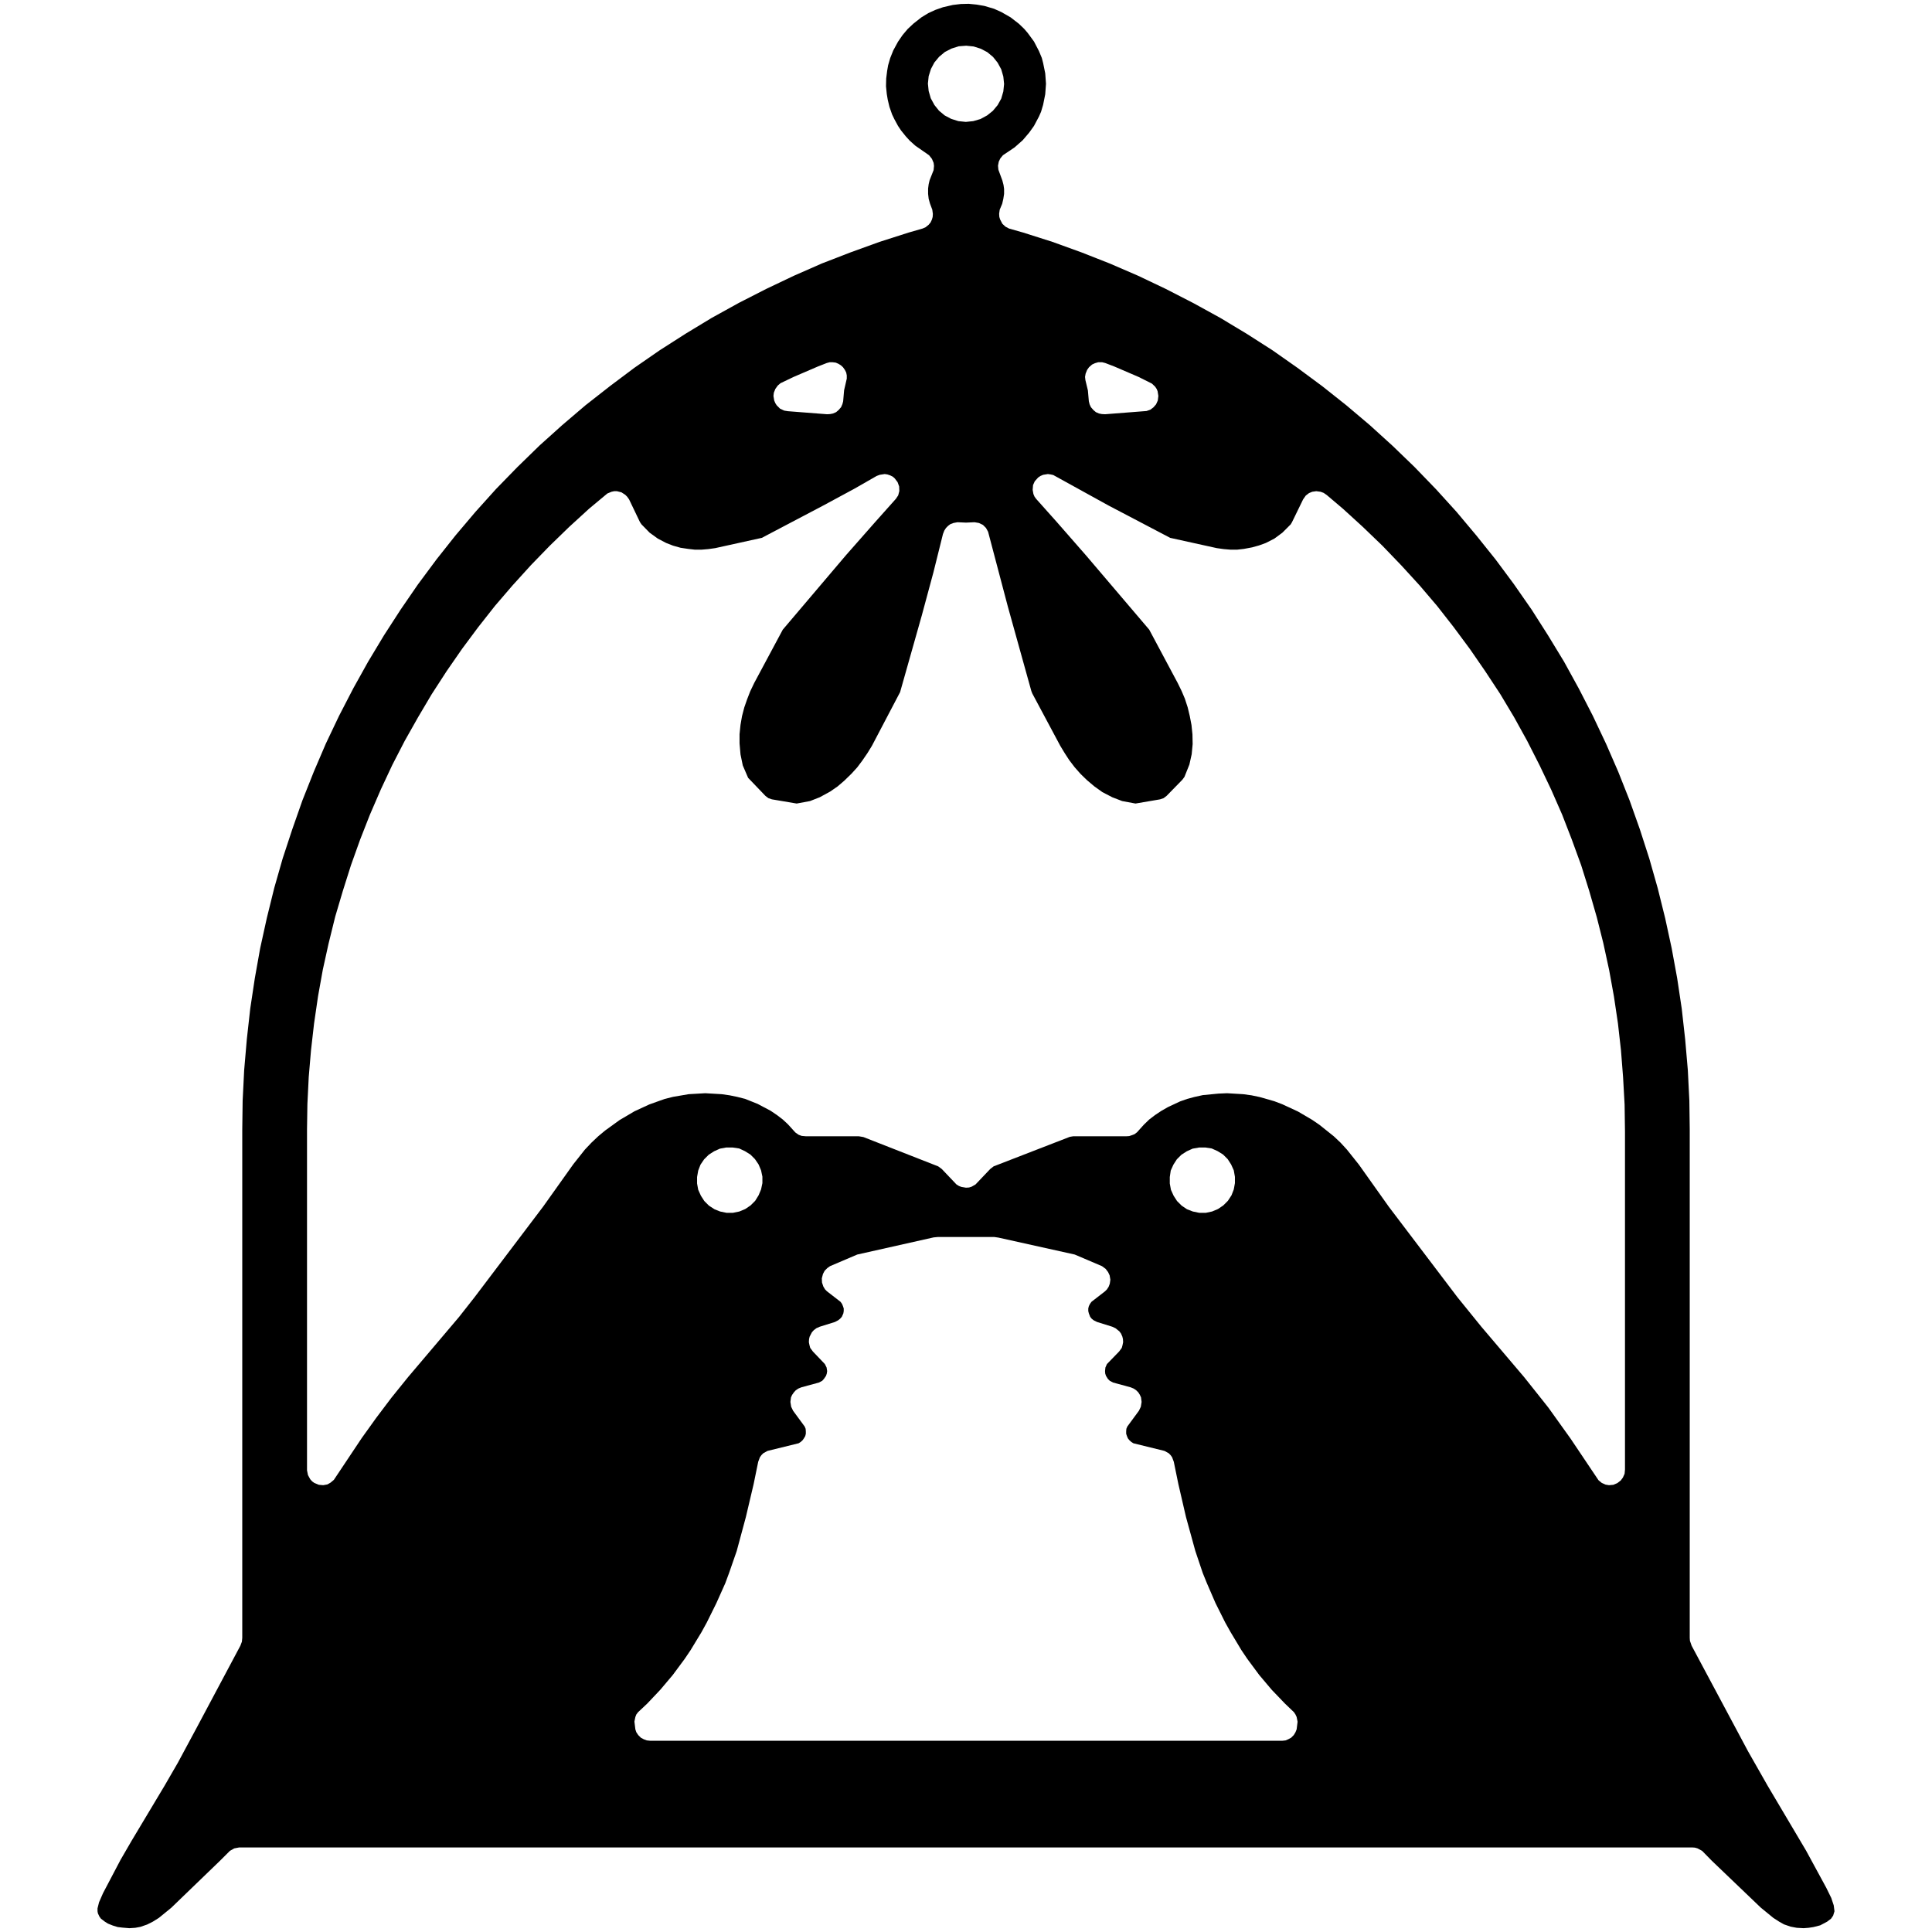
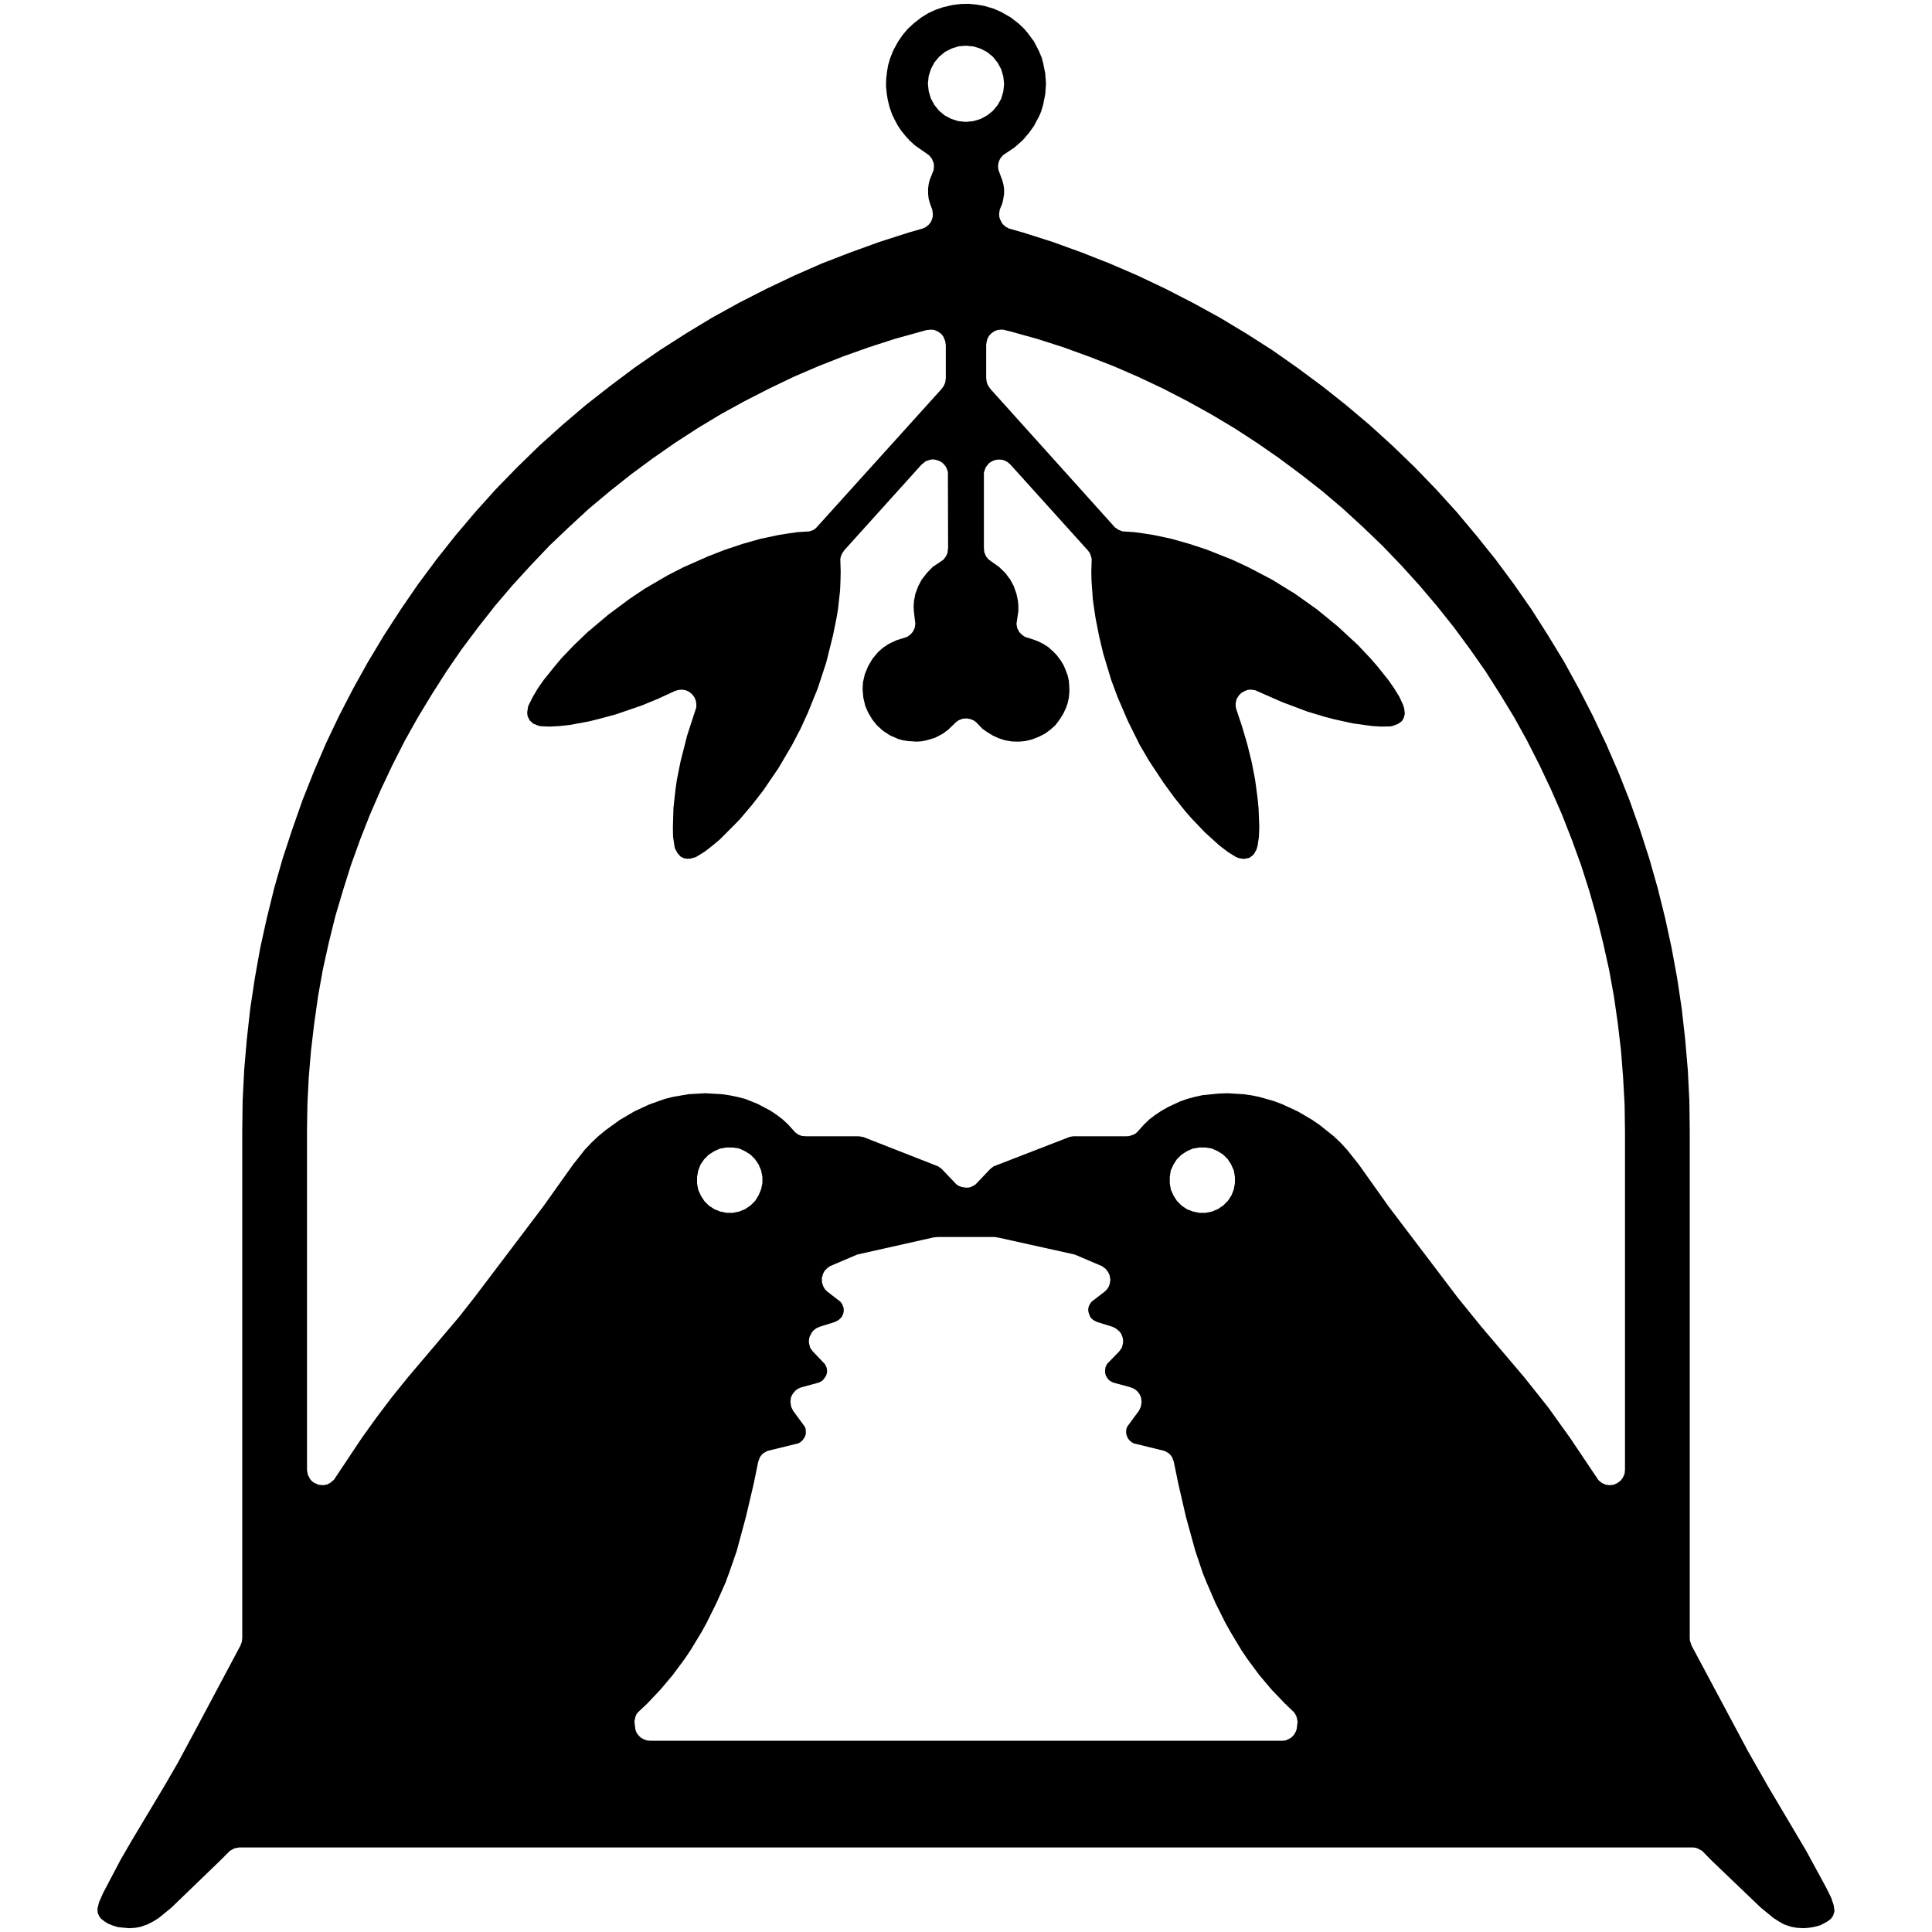
<svg xmlns="http://www.w3.org/2000/svg" viewBox="-7.2 -34.0 1014.4 1014.4" width="6.000in" height="6.000in">
-   <path fill="#000" fill-rule="evenodd" d="M44.0,969.5 L44.2,970.6 L45.0,972.3 L45.8,973.4 L47.9,975.0 L49.5,976.0 L52.0,977.0 L54.6,977.8 L57.1,978.1 L60.7,978.4 L63.8,978.2 L66.5,977.7 L70.0,976.5 L73.0,975.0 L76.2,973.0 L82.7,967.7 L108.3,943.0 L113.5,937.8 L115.8,936.5 L118.4,936.0 L881.2,936.0 L882.7,936.1 L884.1,936.5 L886.5,937.8 L891.6,943.0 L917.3,967.6 L923.9,973.0 L927.0,975.0 L929.5,976.4 L933.0,977.6 L936.2,978.2 L939.8,978.4 L942.4,978.2 L945.0,977.8 L948.5,976.9 L952.1,975.0 L954.2,973.4 L955.3,971.8 L956.0,969.5 L955.6,966.4 L954.3,962.5 L951.7,957.2 L941.1,937.7 L920.9,903.6 L910.6,885.5 L881.0,830.1 L880.1,827.5 L880.0,826.0 L880.0,559.0 L879.8,543.9 L879.0,527.9 L877.6,511.7 L875.8,495.6 L873.4,479.6 L870.5,463.8 L867.1,448.1 L863.2,432.4 L858.8,416.9 L853.8,401.4 L848.4,386.2 L842.5,371.3 L836.1,356.6 L829.1,341.8 L821.8,327.6 L814.0,313.4 L805.6,299.6 L797.0,286.1 L787.6,272.6 L778.1,259.8 L768.0,247.2 L757.6,234.8 L746.9,223.0 L735.5,211.2 L724.0,200.1 L712.0,189.2 L699.7,178.8 L687.1,168.8 L674.0,159.1 L660.9,149.9 L647.3,141.2 L633.5,132.9 L619.5,125.2 L604.9,117.7 L590.4,110.8 L575.6,104.4 L560.6,98.5 L545.4,93.0 L530.0,88.1 L522.6,86.0 L520.7,85.0 L519.1,83.5 L517.9,81.2 L517.5,79.9 L517.4,78.2 L517.7,76.1 L519.0,73.0 L519.6,70.4 L520.0,67.8 L520.0,65.2 L519.7,63.1 L519.1,60.8 L517.0,55.1 L516.8,53.0 L517.2,50.9 L518.0,49.2 L519.4,47.5 L525.5,43.4 L529.8,39.6 L533.2,35.6 L535.7,32.1 L538.3,27.2 L539.4,24.7 L540.5,21.0 L541.6,15.5 L542.0,10.0 L541.6,4.5 L540.5,-0.9 L539.8,-3.6 L538.3,-7.2 L535.7,-12.2 L532.4,-16.7 L530.6,-18.8 L527.8,-21.5 L523.4,-24.9 L518.5,-27.7 L514.7,-29.4 L509.6,-30.9 L505.5,-31.6 L501.4,-32.0 L497.3,-31.9 L493.1,-31.4 L487.9,-30.2 L483.9,-28.8 L480.2,-27.1 L476.6,-24.9 L472.4,-21.6 L469.4,-18.8 L466.7,-15.6 L464.3,-12.1 L461.8,-7.5 L460.2,-3.5 L459.1,0.3 L458.6,3.2 L458.1,7.2 L458.0,11.3 L458.4,15.3 L458.9,18.3 L459.8,22.1 L461.2,26.1 L462.4,28.6 L464.3,32.1 L465.9,34.5 L468.4,37.6 L470.4,39.8 L473.4,42.5 L480.6,47.5 L482.1,49.4 L483.0,51.5 L483.2,53.1 L483.0,55.3 L480.9,60.6 L480.4,62.7 L480.1,65.0 L480.1,67.8 L480.4,70.4 L481.1,72.9 L482.3,76.1 L482.6,78.3 L482.5,79.9 L482.1,81.3 L481.4,82.8 L480.4,84.0 L478.8,85.3 L477.2,86.0 L469.9,88.1 L454.6,93.0 L439.4,98.5 L424.4,104.3 L409.6,110.8 L395.1,117.7 L380.8,125.0 L366.5,132.9 L352.8,141.2 L339.2,149.9 L325.9,159.1 L313.1,168.7 L300.2,178.8 L288.0,189.2 L276.1,199.9 L264.4,211.3 L253.2,222.8 L242.4,234.8 L231.9,247.2 L222.0,259.7 L212.2,272.9 L203.2,286.0 L194.4,299.6 L186.1,313.4 L178.3,327.4 L170.8,341.9 L163.9,356.4 L157.6,371.1 L151.6,386.2 L146.2,401.6 L141.2,416.8 L136.8,432.2 L132.9,448.0 L129.4,463.9 L126.6,479.6 L124.2,495.5 L122.4,511.6 L121.0,527.9 L120.2,543.9 L120.0,559.4 L120.0,826.0 L119.8,828.0 L119.0,830.1 L96.2,872.9 L86.2,891.5 L79.2,903.6 L61.9,932.5 L56.1,942.5 L46.9,960.0 L44.8,964.8 L44.0,968.0 Z M154.2,545.7 L154.9,531.5 L156.1,517.4 L157.7,503.4 L159.8,489.0 L162.3,475.1 L165.3,461.5 L168.8,447.3 L172.8,433.8 L177.1,420.2 L181.9,406.8 L187.0,393.8 L192.8,380.4 L198.8,367.6 L205.3,355.0 L212.3,342.6 L219.4,330.6 L227.3,318.4 L235.4,306.7 L243.8,295.4 L252.7,284.1 L261.8,273.5 L271.6,262.7 L281.4,252.6 L291.6,242.7 L302.1,233.1 L311.7,225.1 L313.9,224.2 L315.3,223.9 L316.7,223.9 L319.1,224.5 L321.1,225.8 L322.1,226.8 L323.1,228.2 L328.8,240.1 L329.6,241.3 L333.9,245.7 L338.2,248.8 L342.6,251.1 L346.2,252.5 L350.1,253.6 L354.1,254.2 L357.6,254.6 L361.2,254.6 L364.7,254.3 L368.3,253.8 L392.8,248.4 L425.1,231.4 L441.4,222.6 L453.1,215.9 L454.7,215.3 L457.3,214.9 L458.7,215.1 L460.2,215.6 L461.6,216.3 L462.6,217.2 L464.1,219.2 L464.9,221.4 L465.0,223.8 L464.4,226.1 L463.2,227.9 L452.4,240.0 L436.9,257.6 L403.8,296.6 L388.8,324.6 L386.7,329.0 L385.1,333.1 L383.6,337.4 L382.4,342.0 L381.6,346.6 L381.1,351.5 L381.1,356.3 L381.6,362.1 L382.8,367.9 L385.6,374.4 L394.7,383.9 L396.3,385.1 L398.1,385.7 L411.1,387.9 L418.1,386.6 L423.2,384.6 L428.7,381.6 L432.6,378.9 L436.1,375.9 L439.9,372.2 L442.9,368.9 L445.6,365.3 L448.2,361.5 L450.6,357.6 L465.4,329.4 L476.8,289.1 L482.9,266.5 L487.9,246.4 L488.6,244.6 L489.5,243.2 L490.6,242.1 L491.8,241.2 L493.4,240.6 L495.5,240.2 L500.0,240.4 L504.5,240.2 L506.8,240.6 L508.9,241.6 L510.5,243.2 L511.6,245.2 L522.0,284.6 L534.3,328.8 L534.8,330.1 L549.5,357.6 L551.8,361.4 L554.2,365.1 L557.1,368.9 L560.2,372.4 L563.5,375.6 L567.4,378.9 L571.6,381.9 L576.8,384.6 L582.0,386.6 L589.0,387.9 L601.9,385.7 L603.7,385.1 L605.3,383.9 L613.6,375.4 L614.7,373.9 L617.3,367.4 L618.5,362.0 L619.0,356.7 L618.9,351.6 L618.4,346.7 L617.5,342.0 L616.4,337.4 L614.9,332.8 L613.2,328.8 L611.2,324.7 L596.2,296.6 L563.0,257.6 L547.6,240.0 L536.8,227.9 L536.0,226.8 L535.4,225.4 L535.0,223.2 L535.2,220.7 L536.1,218.7 L537.9,216.7 L539.1,215.9 L540.5,215.3 L543.0,214.9 L544.4,215.1 L545.8,215.4 L574.8,231.4 L607.2,248.4 L631.7,253.8 L635.3,254.3 L638.8,254.6 L642.4,254.6 L645.9,254.2 L650.2,253.4 L653.8,252.4 L657.4,251.1 L661.9,248.8 L666.1,245.7 L670.5,241.3 L671.2,240.1 L677.0,228.2 L678.4,226.2 L680.1,224.9 L681.8,224.2 L683.9,223.9 L686.2,224.2 L687.8,224.8 L689.4,225.9 L698.0,233.2 L708.3,242.6 L718.7,252.6 L728.6,262.9 L738.2,273.4 L747.4,284.2 L756.0,295.2 L764.6,306.8 L772.6,318.4 L780.5,330.4 L787.8,342.6 L794.7,355.1 L801.2,367.9 L807.3,380.7 L813.0,393.7 L818.0,406.6 L823.0,420.3 L827.2,433.7 L831.2,447.6 L834.6,461.1 L837.7,475.4 L840.2,489.2 L842.3,503.3 L843.9,517.5 L845.0,531.6 L845.8,545.9 L846.0,560.1 L846.0,737.6 L845.8,739.8 L844.9,741.8 L843.8,743.3 L842.0,744.7 L839.9,745.6 L837.6,745.8 L835.8,745.5 L833.8,744.6 L832.1,743.2 L817.4,721.3 L805.8,705.1 L801.6,699.8 L793.0,689.0 L770.5,662.5 L758.1,647.2 L722.0,599.6 L706.3,577.5 L700.0,569.6 L696.6,565.9 L693.1,562.6 L685.6,556.6 L681.8,554.0 L674.3,549.6 L666.1,545.8 L661.9,544.2 L654.2,542.0 L649.9,541.1 L645.5,540.5 L637.1,540.0 L632.5,540.2 L624.3,541.0 L619.8,542.0 L616.1,543.0 L612.4,544.3 L606.0,547.3 L602.5,549.3 L599.2,551.5 L596.2,553.8 L593.4,556.5 L589.8,560.5 L588.5,561.5 L587.2,562.0 L585.7,562.5 L584.2,562.6 L556.3,562.6 L554.5,562.9 L514.5,578.4 L512.7,579.8 L505.0,587.9 L502.9,589.1 L501.6,589.5 L500.0,589.6 L497.6,589.2 L496.3,588.7 L495.0,587.9 L487.3,579.8 L485.4,578.4 L446.1,563.0 L443.7,562.6 L415.9,562.6 L413.7,562.4 L412.1,561.8 L410.4,560.6 L406.4,556.2 L403.8,553.8 L400.8,551.5 L397.4,549.2 L390.6,545.6 L384.1,543.0 L379.8,541.9 L375.9,541.1 L371.7,540.5 L363.1,540.0 L354.4,540.5 L346.2,541.9 L341.8,543.0 L333.7,545.9 L325.9,549.5 L318.1,554.1 L310.5,559.6 L306.9,562.6 L303.4,565.9 L299.9,569.6 L293.8,577.3 L278.0,599.5 L241.9,647.2 L233.8,657.5 L207.1,689.0 L198.3,699.9 L190.3,710.5 L182.7,721.1 L168.1,743.0 L166.3,744.5 L164.7,745.4 L162.5,745.8 L160.2,745.6 L157.8,744.6 L156.7,743.8 L155.7,742.7 L154.5,740.5 L154.0,738.0 L154.0,558.9 Z M326.4,867.5 L326.9,866.2 L327.8,865.0 L332.6,860.5 L339.5,853.2 L346.0,845.5 L352.3,837.0 L355.4,832.4 L361.1,823.0 L363.9,817.9 L368.9,807.8 L373.6,797.3 L375.6,791.9 L379.6,780.4 L384.4,762.6 L388.5,745.2 L390.9,733.5 L391.8,731.1 L392.6,730.0 L393.6,729.0 L395.8,727.8 L412.1,723.8 L413.2,723.1 L414.2,722.2 L414.9,721.2 L415.6,720.0 L415.9,718.8 L415.9,717.5 L415.8,716.2 L415.3,715.0 L409.2,706.7 L408.2,704.6 L407.8,702.1 L408.1,699.7 L408.7,698.4 L409.6,697.1 L410.6,696.0 L411.9,695.1 L413.6,694.4 L422.8,691.9 L424.5,691.0 L425.4,690.0 L426.5,688.4 L426.9,687.2 L427.1,685.9 L426.8,684.0 L425.9,682.2 L419.6,675.6 L418.2,673.7 L417.8,672.2 L417.5,670.7 L417.6,669.1 L417.9,667.8 L419.1,665.5 L420.1,664.4 L421.4,663.4 L423.2,662.6 L431.2,660.1 L432.9,659.2 L433.9,658.4 L434.8,657.4 L435.6,655.6 L435.8,654.4 L435.8,653.0 L435.4,651.8 L434.9,650.6 L434.1,649.5 L427.0,644.0 L426.0,643.0 L425.1,641.5 L424.4,639.4 L424.3,637.2 L424.9,634.9 L425.8,633.2 L427.2,631.8 L428.6,630.8 L442.9,624.7 L483.0,615.7 L485.1,615.5 L514.9,615.5 L517.0,615.8 L557.1,624.7 L571.4,630.8 L573.3,632.2 L574.6,633.9 L575.4,635.6 L575.8,637.9 L575.5,640.0 L574.9,641.6 L574.0,643.0 L573.0,644.0 L565.9,649.5 L565.1,650.6 L564.5,651.8 L564.2,653.0 L564.2,654.4 L564.5,655.6 L565.2,657.4 L566.0,658.4 L567.0,659.2 L568.8,660.1 L576.8,662.6 L578.5,663.4 L580.5,665.0 L581.4,666.2 L582.1,667.8 L582.4,669.1 L582.5,670.7 L582.2,672.2 L581.8,673.7 L580.4,675.6 L574.0,682.2 L573.2,684.0 L573.0,685.9 L573.1,687.2 L573.5,688.4 L574.5,690.0 L575.5,691.0 L577.2,691.9 L586.4,694.4 L588.1,695.1 L589.4,696.0 L590.5,697.1 L591.3,698.4 L591.9,699.7 L592.2,702.1 L591.8,704.6 L590.8,706.7 L584.7,715.0 L584.2,716.2 L584.1,717.5 L584.1,718.8 L584.5,720.0 L585.0,721.2 L585.8,722.2 L586.8,723.1 L587.9,723.8 L604.2,727.8 L606.4,729.0 L607.4,730.0 L608.2,731.1 L609.1,733.5 L611.5,745.2 L615.5,762.5 L620.4,780.3 L624.3,791.9 L626.5,797.3 L631.0,807.7 L636.1,817.9 L638.9,822.9 L644.6,832.4 L647.7,837.0 L654.0,845.5 L660.5,853.2 L667.4,860.4 L672.2,865.0 L673.0,866.2 L673.6,867.5 L674.1,870.0 L673.6,874.0 L673.0,875.5 L672.1,877.0 L670.7,878.4 L669.2,879.2 L667.8,879.8 L666.0,880.0 L334.3,880.0 L332.4,879.8 L330.8,879.2 L329.3,878.4 L327.9,877.0 L326.9,875.5 L326.4,874.0 L325.9,869.9 Z M607.0,584.0 L607.5,580.6 L608.9,577.5 L610.7,574.7 L613.1,572.3 L615.9,570.5 L619.0,569.1 L622.4,568.5 L625.7,568.5 L629.0,569.0 L632.1,570.4 L635.0,572.2 L637.4,574.6 L639.2,577.4 L640.6,580.5 L641.2,583.9 L641.2,587.2 L640.6,590.5 L639.4,593.6 L637.5,596.5 L635.1,598.9 L632.3,600.8 L629.2,602.1 L625.9,602.8 L622.5,602.8 L619.1,602.1 L616.0,600.9 L613.2,599.0 L610.8,596.6 L609.0,593.8 L607.6,590.7 L607.0,587.4 Z M562.8,162.2 L563.6,160.2 L564.6,158.8 L566.2,157.4 L567.7,156.7 L569.4,156.2 L571.5,156.2 L573.1,156.6 L577.8,158.4 L590.6,163.9 L597.6,167.4 L599.3,169.0 L600.1,170.2 L600.6,171.4 L601.0,173.9 L600.7,176.3 L599.8,178.3 L598.4,179.9 L596.8,181.1 L594.8,181.8 L573.0,183.5 L571.3,183.4 L569.8,183.1 L568.2,182.4 L566.9,181.3 L565.6,179.8 L564.9,178.3 L564.5,176.7 L564.0,171.0 L562.7,165.6 L562.5,163.9 Z M483.4,21.1 L481.5,17.6 L480.4,13.8 L480.0,9.9 L480.4,6.0 L481.6,2.2 L483.4,-1.2 L485.9,-4.2 L488.9,-6.7 L492.4,-8.5 L496.2,-9.7 L500.1,-10.0 L504.0,-9.6 L507.8,-8.4 L511.2,-6.6 L514.2,-4.1 L516.6,-1.1 L518.5,2.4 L519.6,6.2 L520.0,10.1 L519.6,14.0 L518.5,17.8 L516.6,21.2 L514.1,24.2 L511.1,26.6 L507.6,28.5 L503.8,29.6 L499.9,30.0 L496.0,29.6 L492.2,28.4 L488.8,26.6 L485.8,24.1 Z M399.1,172.2 L399.9,170.2 L401.2,168.4 L402.6,167.2 L409.5,163.9 L422.3,158.4 L426.9,156.6 L428.4,156.2 L430.0,156.2 L431.6,156.4 L433.0,157.0 L434.3,157.8 L435.4,158.8 L436.4,160.2 L437.1,161.6 L437.4,163.1 L437.4,164.8 L436.0,170.9 L435.5,176.7 L435.1,178.2 L434.4,179.8 L433.1,181.3 L431.8,182.4 L430.2,183.1 L428.7,183.4 L427.1,183.5 L406.5,181.9 L404.6,181.6 L402.4,180.6 L400.6,178.8 L399.9,177.7 L399.3,176.3 L398.9,173.9 Z M393.1,587.2 L392.4,590.5 L391.1,593.6 L389.3,596.5 L386.9,598.9 L384.1,600.8 L381.0,602.1 L377.6,602.8 L374.3,602.8 L370.9,602.1 L367.9,600.9 L365.0,599.0 L362.6,596.6 L360.8,593.8 L359.4,590.7 L358.8,587.4 L358.8,584.0 L359.4,580.6 L360.6,577.5 L362.5,574.7 L364.9,572.3 L367.7,570.5 L370.8,569.1 L374.1,568.5 L377.5,568.5 L380.9,569.0 L383.9,570.4 L386.8,572.2 L389.2,574.6 L391.1,577.4 L392.4,580.5 L393.1,583.8 Z" />
+   <path fill="#000" fill-rule="evenodd" d="M44.0,969.5 L44.2,970.6 L45.0,972.3 L45.8,973.4 L47.9,975.0 L49.5,976.0 L52.0,977.0 L54.6,977.8 L57.1,978.1 L60.7,978.4 L63.8,978.2 L66.5,977.7 L70.0,976.5 L73.0,975.0 L76.2,973.0 L82.7,967.7 L108.3,943.0 L113.5,937.8 L115.8,936.5 L118.4,936.0 L881.2,936.0 L882.7,936.1 L884.1,936.5 L886.5,937.8 L891.6,943.0 L917.3,967.6 L923.9,973.0 L927.0,975.0 L929.5,976.4 L933.0,977.6 L936.2,978.2 L939.8,978.4 L942.4,978.2 L945.0,977.8 L948.5,976.9 L952.1,975.0 L954.2,973.4 L955.3,971.8 L956.0,969.5 L955.6,966.4 L954.3,962.5 L951.7,957.2 L941.1,937.7 L920.9,903.6 L910.6,885.5 L881.0,830.1 L880.1,827.5 L880.0,826.0 L880.0,559.0 L879.8,543.9 L879.0,527.9 L877.6,511.7 L875.8,495.6 L873.4,479.6 L870.5,463.8 L867.1,448.1 L863.2,432.4 L858.8,416.9 L853.8,401.4 L848.4,386.2 L842.5,371.3 L836.1,356.6 L829.1,341.8 L821.8,327.6 L814.0,313.4 L805.6,299.6 L797.0,286.1 L787.6,272.6 L778.1,259.8 L768.0,247.2 L757.6,234.8 L746.9,223.0 L735.5,211.2 L724.0,200.1 L712.0,189.2 L699.7,178.8 L687.1,168.8 L674.0,159.1 L660.9,149.9 L647.3,141.2 L633.5,132.9 L619.5,125.2 L604.9,117.7 L590.4,110.8 L575.6,104.4 L560.6,98.5 L545.4,93.0 L530.0,88.1 L522.6,86.0 L520.7,85.0 L519.1,83.5 L517.9,81.2 L517.5,79.9 L517.4,78.2 L517.7,76.1 L519.0,73.0 L519.6,70.4 L520.0,67.8 L520.0,65.2 L519.7,63.1 L519.1,60.8 L517.0,55.1 L516.8,53.0 L517.2,50.9 L518.0,49.2 L519.4,47.5 L525.5,43.4 L529.8,39.6 L533.2,35.6 L535.7,32.1 L538.3,27.2 L539.4,24.7 L540.5,21.0 L541.6,15.5 L542.0,10.0 L541.6,4.5 L540.5,-0.9 L539.8,-3.6 L538.3,-7.2 L535.7,-12.2 L532.4,-16.7 L530.6,-18.8 L527.8,-21.5 L523.4,-24.9 L518.5,-27.7 L514.7,-29.4 L509.6,-30.9 L505.5,-31.6 L501.4,-32.0 L497.3,-31.9 L493.1,-31.4 L487.9,-30.2 L483.9,-28.8 L480.2,-27.1 L476.6,-24.9 L472.4,-21.6 L469.4,-18.8 L466.7,-15.6 L464.3,-12.1 L461.8,-7.5 L460.2,-3.5 L459.1,0.3 L458.6,3.2 L458.1,7.2 L458.0,11.3 L458.4,15.3 L458.9,18.3 L459.8,22.1 L461.2,26.1 L462.4,28.6 L464.3,32.1 L465.9,34.5 L468.4,37.6 L470.4,39.8 L473.4,42.5 L480.6,47.5 L482.1,49.4 L483.0,51.5 L483.2,53.1 L483.0,55.3 L480.9,60.6 L480.4,62.7 L480.1,65.0 L480.1,67.8 L480.4,70.4 L481.1,72.9 L482.3,76.1 L482.6,78.3 L482.5,79.9 L482.1,81.3 L481.4,82.8 L480.4,84.0 L478.8,85.3 L477.2,86.0 L469.9,88.1 L454.6,93.0 L439.4,98.5 L424.4,104.3 L409.6,110.8 L395.1,117.7 L380.8,125.0 L366.5,132.9 L352.8,141.2 L339.2,149.9 L325.9,159.1 L313.1,168.7 L300.2,178.8 L288.0,189.2 L276.1,199.9 L264.4,211.3 L253.2,222.8 L242.4,234.8 L231.9,247.2 L222.0,259.7 L212.2,272.9 L203.2,286.0 L194.4,299.6 L186.1,313.4 L178.3,327.4 L170.8,341.9 L163.9,356.4 L157.6,371.1 L151.6,386.2 L146.2,401.6 L141.2,416.8 L136.8,432.2 L132.9,448.0 L129.4,463.9 L126.6,479.6 L124.2,495.5 L122.4,511.6 L121.0,527.9 L120.2,543.9 L120.0,559.4 L120.0,826.0 L119.8,828.0 L119.0,830.1 L96.2,872.9 L86.2,891.5 L79.2,903.6 L61.9,932.5 L56.1,942.5 L46.9,960.0 L44.8,964.8 L44.0,968.0 Z M154.2,545.7 L154.9,531.8 L156.1,517.6 L157.8,503.2 L159.8,489.1 L162.3,475.1 L165.4,461.1 L168.8,447.3 L172.8,433.8 L177.0,420.4 L181.9,406.8 L187.1,393.6 L192.8,380.5 L198.9,367.6 L205.3,355.0 L212.3,342.5 L219.7,330.3 L227.3,318.4 L235.2,306.9 L243.9,295.3 L252.7,284.1 L261.9,273.3 L271.6,262.7 L281.4,252.4 L291.6,242.7 L301.9,233.2 L313.0,223.9 L324.1,215.1 L335.6,206.6 L347.4,198.4 L359.3,190.7 L371.4,183.4 L383.6,176.7 L396.5,170.1 L409.4,163.9 L422.4,158.3 L435.6,153.1 L449.1,148.3 L462.7,143.9 L479.3,139.3 L481.4,139.1 L483.2,139.2 L485.3,140.1 L487.1,141.4 L488.2,142.9 L489.1,145.2 L489.4,147.2 L489.4,164.5 L489.1,166.8 L488.4,168.5 L487.2,170.2 L421.1,243.4 L419.8,244.3 L417.8,245.0 L411.6,245.4 L406.6,246.1 L401.6,246.9 L392.1,248.9 L382.6,251.6 L373.6,254.6 L364.6,258.1 L351.7,263.8 L343.3,268.1 L331.3,275.1 L323.4,280.4 L312.1,288.8 L301.2,298.0 L294.2,304.7 L287.6,311.6 L284.4,315.4 L278.2,323.1 L275.2,327.4 L272.6,331.8 L270.1,336.8 L269.6,340.1 L269.8,342.0 L270.9,344.2 L272.7,345.9 L275.1,346.9 L276.5,347.3 L281.4,347.5 L286.8,347.2 L292.2,346.6 L301.9,344.8 L306.8,343.6 L316.1,341.1 L329.8,336.4 L338.5,332.8 L347.2,328.8 L348.8,328.3 L350.6,328.1 L352.8,328.4 L354.4,329.1 L356.1,330.4 L357.4,332.1 L358.1,333.8 L358.4,335.4 L358.4,337.4 L353.6,352.1 L350.1,365.9 L348.2,375.4 L347.5,380.2 L346.4,390.2 L346.1,400.6 L346.2,405.4 L346.9,410.1 L347.2,411.5 L348.5,413.9 L350.2,415.8 L351.8,416.6 L353.6,416.9 L355.4,416.8 L358.2,416.0 L362.9,413.1 L367.0,409.9 L370.7,406.8 L377.9,399.6 L381.3,396.1 L387.5,388.8 L393.5,381.1 L401.6,369.2 L408.7,357.1 L413.0,348.9 L416.9,340.4 L422.2,327.3 L426.6,313.9 L430.1,299.9 L432.0,290.6 L432.8,285.8 L433.9,275.9 L434.1,270.8 L434.2,265.9 L434.0,259.6 L434.3,258.1 L434.9,256.7 L436.1,254.9 L476.6,210.0 L478.8,208.2 L481.1,207.4 L482.4,207.2 L484.1,207.4 L486.1,208.1 L487.4,208.8 L488.6,210.0 L489.5,211.2 L490.1,212.6 L490.5,213.9 L490.6,253.8 L490.2,256.6 L489.4,258.2 L488.1,259.9 L482.6,263.6 L479.4,266.9 L476.7,270.4 L474.9,273.8 L473.4,277.8 L472.7,281.5 L472.5,284.1 L472.6,286.8 L473.4,293.4 L473.1,295.6 L472.1,297.7 L470.9,299.1 L469.1,300.4 L463.4,302.2 L459.4,304.1 L456.4,306.1 L453.8,308.4 L450.9,311.9 L448.6,315.8 L446.9,319.9 L445.9,324.2 L445.7,328.0 L446.1,332.4 L447.1,336.6 L448.6,340.1 L450.8,343.8 L453.2,346.8 L456.4,349.7 L460.1,352.1 L464.4,354.0 L466.9,354.7 L469.6,355.1 L474.2,355.4 L476.8,355.2 L479.3,354.7 L483.7,353.4 L487.7,351.3 L490.7,349.1 L494.7,345.2 L496.1,344.2 L498.1,343.4 L500.4,343.2 L502.4,343.6 L504.1,344.3 L505.3,345.2 L508.6,348.6 L510.8,350.2 L513.9,352.1 L517.1,353.6 L520.5,354.7 L524.1,355.3 L527.7,355.4 L531.2,355.1 L534.8,354.2 L538.1,352.9 L541.3,351.3 L544.2,349.2 L546.9,346.8 L549.1,343.9 L551.0,340.9 L552.5,337.7 L553.4,335.1 L554.0,332.3 L554.3,328.9 L554.2,326.1 L554.0,323.4 L553.4,320.7 L552.2,317.5 L551.1,315.0 L549.6,312.6 L547.5,309.8 L545.5,307.8 L543.0,305.6 L540.6,304.1 L538.0,302.8 L535.7,301.9 L531.0,300.4 L529.5,299.4 L528.0,297.9 L526.9,295.8 L526.5,293.6 L527.5,286.8 L527.5,284.1 L527.3,281.6 L526.5,277.8 L525.1,273.8 L523.3,270.4 L520.7,266.9 L517.4,263.7 L511.9,259.8 L510.5,258.1 L509.6,255.9 L509.4,253.8 L509.4,214.1 L509.9,212.6 L510.4,211.3 L512.0,209.3 L513.1,208.5 L514.5,207.8 L516.0,207.4 L517.4,207.3 L519.0,207.4 L520.5,207.9 L521.9,208.7 L523.2,209.8 L563.9,254.9 L564.9,256.2 L565.6,257.9 L566.0,259.6 L565.8,265.9 L565.9,270.8 L566.6,280.9 L568.0,290.4 L569.9,300.1 L572.1,309.3 L576.2,322.9 L579.5,331.8 L585.0,344.6 L591.2,357.1 L596.0,365.3 L603.8,377.1 L609.5,384.9 L615.5,392.4 L618.7,396.0 L625.5,403.1 L633.0,409.9 L637.6,413.4 L641.8,416.0 L643.1,416.5 L645.1,416.9 L646.4,416.9 L648.8,416.4 L650.8,414.9 L651.5,413.9 L652.5,412.1 L653.1,410.1 L653.8,405.4 L654.0,400.1 L653.6,390.2 L653.1,385.1 L651.8,375.4 L650.0,366.1 L647.7,356.8 L645.0,347.6 L642.0,338.6 L641.6,337.0 L641.6,335.1 L642.1,333.0 L643.3,331.1 L644.6,329.8 L646.4,328.8 L648.0,328.2 L649.7,328.1 L651.8,328.4 L665.9,334.6 L679.2,339.6 L688.5,342.4 L693.1,343.6 L703.0,345.8 L713.2,347.2 L718.0,347.5 L722.8,347.4 L724.2,347.1 L726.8,346.1 L728.8,344.7 L729.8,343.1 L730.4,340.8 L730.1,338.1 L729.5,336.1 L727.5,331.8 L724.8,327.4 L721.8,323.1 L715.8,315.6 L712.4,311.7 L705.8,304.7 L695.2,294.9 L684.2,285.9 L672.8,277.8 L660.8,270.4 L648.4,263.9 L639.6,259.8 L626.5,254.6 L617.4,251.6 L607.9,248.9 L598.5,246.9 L593.4,246.1 L588.4,245.4 L582.2,245.0 L580.1,244.2 L578.2,242.9 L512.8,170.2 L511.5,168.3 L510.9,166.7 L510.6,164.5 L510.6,146.9 L510.9,145.2 L511.3,143.8 L512.1,142.3 L513.2,141.1 L514.9,139.9 L516.4,139.3 L517.9,139.1 L519.5,139.1 L523.6,140.1 L537.6,144.0 L551.0,148.3 L564.5,153.2 L577.6,158.3 L590.5,163.9 L603.6,170.1 L616.2,176.6 L628.5,183.4 L640.9,190.8 L652.9,198.6 L664.3,206.5 L676.0,215.2 L687.1,223.9 L697.8,233.0 L708.5,242.8 L718.7,252.6 L728.6,262.9 L738.1,273.4 L747.2,284.1 L756.2,295.4 L764.6,306.8 L772.8,318.5 L780.5,330.6 L787.8,342.6 L794.6,354.9 L801.2,367.9 L807.2,380.6 L812.8,393.4 L818.1,406.9 L823.0,420.4 L827.3,433.9 L831.1,447.3 L834.6,461.4 L837.7,475.4 L840.2,489.2 L842.2,503.1 L843.9,517.5 L845.0,531.6 L845.8,545.9 L846.0,559.9 L846.0,737.6 L845.8,739.8 L844.9,741.8 L843.8,743.3 L842.0,744.7 L839.9,745.6 L837.6,745.8 L835.8,745.5 L833.8,744.6 L832.1,743.2 L817.4,721.3 L805.8,705.1 L801.6,699.8 L793.0,689.0 L770.5,662.5 L758.1,647.2 L722.0,599.6 L706.3,577.5 L700.0,569.6 L696.6,565.9 L693.1,562.6 L685.6,556.6 L681.8,554.0 L674.3,549.6 L666.1,545.8 L661.9,544.2 L654.2,542.0 L649.9,541.1 L645.5,540.5 L637.1,540.0 L632.5,540.2 L624.3,541.0 L619.8,542.0 L616.1,543.0 L612.4,544.3 L606.0,547.3 L602.5,549.3 L599.2,551.5 L596.2,553.8 L593.4,556.5 L589.8,560.5 L588.5,561.5 L587.2,562.0 L585.7,562.5 L584.2,562.6 L556.3,562.6 L554.5,562.9 L514.5,578.4 L512.7,579.8 L505.0,587.9 L502.9,589.1 L501.6,589.5 L500.0,589.6 L497.6,589.2 L496.3,588.7 L495.0,587.9 L487.3,579.8 L485.4,578.4 L446.1,563.0 L443.7,562.6 L415.9,562.6 L413.7,562.4 L412.1,561.8 L410.4,560.6 L406.4,556.2 L403.8,553.8 L400.8,551.5 L397.4,549.2 L390.6,545.6 L384.1,543.0 L379.8,541.9 L375.9,541.1 L371.7,540.5 L363.1,540.0 L354.4,540.5 L346.2,541.9 L341.8,543.0 L333.7,545.9 L325.9,549.5 L318.1,554.1 L310.5,559.6 L306.9,562.6 L303.4,565.9 L299.9,569.6 L293.8,577.3 L278.0,599.5 L241.9,647.2 L233.8,657.5 L207.1,689.0 L198.3,699.9 L190.3,710.5 L182.7,721.1 L168.1,743.0 L166.3,744.5 L164.7,745.4 L162.5,745.8 L160.2,745.6 L157.8,744.6 L156.7,743.8 L155.7,742.7 L154.5,740.5 L154.0,738.0 L154.0,558.9 Z M326.4,867.5 L326.9,866.2 L327.8,865.0 L332.6,860.5 L339.5,853.2 L346.0,845.5 L352.3,837.0 L355.4,832.4 L361.1,823.0 L363.9,817.9 L368.9,807.8 L373.6,797.3 L375.6,791.9 L379.6,780.4 L384.4,762.6 L388.5,745.2 L390.9,733.5 L391.8,731.1 L392.6,730.0 L393.6,729.0 L395.8,727.8 L412.1,723.8 L413.2,723.1 L414.2,722.2 L414.9,721.2 L415.6,720.0 L415.9,718.8 L415.9,717.5 L415.8,716.2 L415.3,715.0 L409.2,706.7 L408.2,704.6 L407.8,702.1 L408.1,699.7 L408.7,698.4 L409.6,697.1 L410.6,696.0 L411.9,695.1 L413.6,694.4 L422.8,691.9 L424.5,691.0 L425.4,690.0 L426.5,688.4 L426.9,687.2 L427.1,685.9 L426.8,684.0 L425.9,682.2 L419.6,675.6 L418.2,673.7 L417.8,672.2 L417.5,670.7 L417.6,669.1 L417.9,667.8 L419.1,665.5 L420.1,664.4 L421.4,663.4 L423.2,662.6 L431.2,660.1 L432.9,659.2 L433.9,658.4 L434.8,657.4 L435.6,655.6 L435.8,654.4 L435.8,653.0 L435.4,651.8 L434.9,650.6 L434.1,649.5 L427.0,644.0 L426.0,643.0 L425.1,641.5 L424.4,639.4 L424.3,637.2 L424.9,634.9 L425.8,633.2 L427.2,631.8 L428.6,630.8 L442.9,624.7 L483.0,615.7 L485.1,615.5 L514.9,615.5 L517.0,615.8 L557.1,624.7 L571.4,630.8 L573.3,632.2 L574.6,633.9 L575.4,635.6 L575.8,637.9 L575.5,640.0 L574.9,641.6 L574.0,643.0 L573.0,644.0 L565.9,649.5 L565.1,650.6 L564.5,651.8 L564.2,653.0 L564.2,654.4 L564.5,655.6 L565.2,657.4 L566.0,658.4 L567.0,659.2 L568.8,660.1 L576.8,662.6 L578.5,663.4 L580.5,665.0 L581.4,666.2 L582.1,667.8 L582.4,669.1 L582.5,670.7 L582.2,672.2 L581.8,673.7 L580.4,675.6 L574.0,682.2 L573.2,684.0 L573.0,685.9 L573.1,687.2 L573.5,688.4 L574.5,690.0 L575.5,691.0 L577.2,691.9 L586.4,694.4 L588.1,695.1 L589.4,696.0 L590.5,697.1 L591.3,698.4 L591.9,699.7 L592.2,702.1 L591.8,704.6 L590.8,706.7 L584.7,715.0 L584.2,716.2 L584.1,717.5 L584.1,718.8 L584.5,720.0 L585.0,721.2 L585.8,722.2 L586.8,723.1 L587.9,723.8 L604.2,727.8 L606.4,729.0 L607.4,730.0 L608.2,731.1 L609.1,733.5 L611.5,745.2 L615.5,762.5 L620.4,780.3 L624.3,791.9 L626.5,797.3 L631.0,807.7 L636.1,817.9 L638.9,822.9 L644.6,832.4 L647.7,837.0 L654.0,845.5 L660.5,853.2 L667.4,860.4 L672.2,865.0 L673.0,866.2 L673.6,867.5 L674.1,870.0 L673.6,874.0 L673.0,875.5 L672.1,877.0 L670.7,878.4 L669.2,879.2 L667.8,879.8 L666.0,880.0 L334.3,880.0 L332.4,879.8 L330.8,879.2 L329.3,878.4 L327.9,877.0 L326.9,875.5 L326.4,874.0 L325.9,869.9 Z M607.0,584.0 L607.5,580.6 L608.9,577.5 L610.7,574.7 L613.1,572.3 L615.9,570.5 L619.0,569.1 L622.4,568.5 L625.7,568.5 L629.0,569.0 L632.1,570.4 L635.0,572.2 L637.4,574.6 L639.2,577.4 L640.6,580.5 L641.2,583.9 L641.2,587.2 L640.6,590.5 L639.4,593.6 L637.5,596.5 L635.1,598.9 L632.3,600.8 L629.2,602.1 L625.9,602.8 L622.5,602.8 L619.1,602.1 L616.0,600.9 L613.2,599.0 L610.8,596.6 L609.0,593.8 L607.6,590.7 L607.0,587.4 Z M483.4,21.1 L481.5,17.6 L480.4,13.8 L480.0,9.9 L480.4,6.0 L481.6,2.2 L483.4,-1.2 L485.9,-4.2 L488.9,-6.7 L492.4,-8.5 L496.2,-9.7 L500.1,-10.0 L504.0,-9.6 L507.8,-8.4 L511.2,-6.6 L514.2,-4.1 L516.6,-1.1 L518.5,2.4 L519.6,6.2 L520.0,10.1 L519.6,14.0 L518.5,17.8 L516.6,21.2 L514.1,24.2 L511.1,26.6 L507.6,28.5 L503.8,29.6 L499.9,30.0 L496.0,29.6 L492.2,28.4 L488.8,26.6 L485.8,24.1 Z M393.1,587.2 L392.4,590.5 L391.1,593.6 L389.3,596.5 L386.9,598.9 L384.1,600.8 L381.0,602.1 L377.6,602.8 L374.3,602.8 L370.9,602.1 L367.9,600.9 L365.0,599.0 L362.6,596.6 L360.8,593.8 L359.4,590.7 L358.8,587.4 L358.8,584.0 L359.4,580.6 L360.6,577.5 L362.5,574.7 L364.9,572.3 L367.7,570.5 L370.8,569.1 L374.1,568.5 L377.5,568.5 L380.9,569.0 L383.9,570.4 L386.8,572.2 L389.2,574.6 L391.1,577.4 L392.4,580.5 L393.1,583.8 Z" />
</svg>
